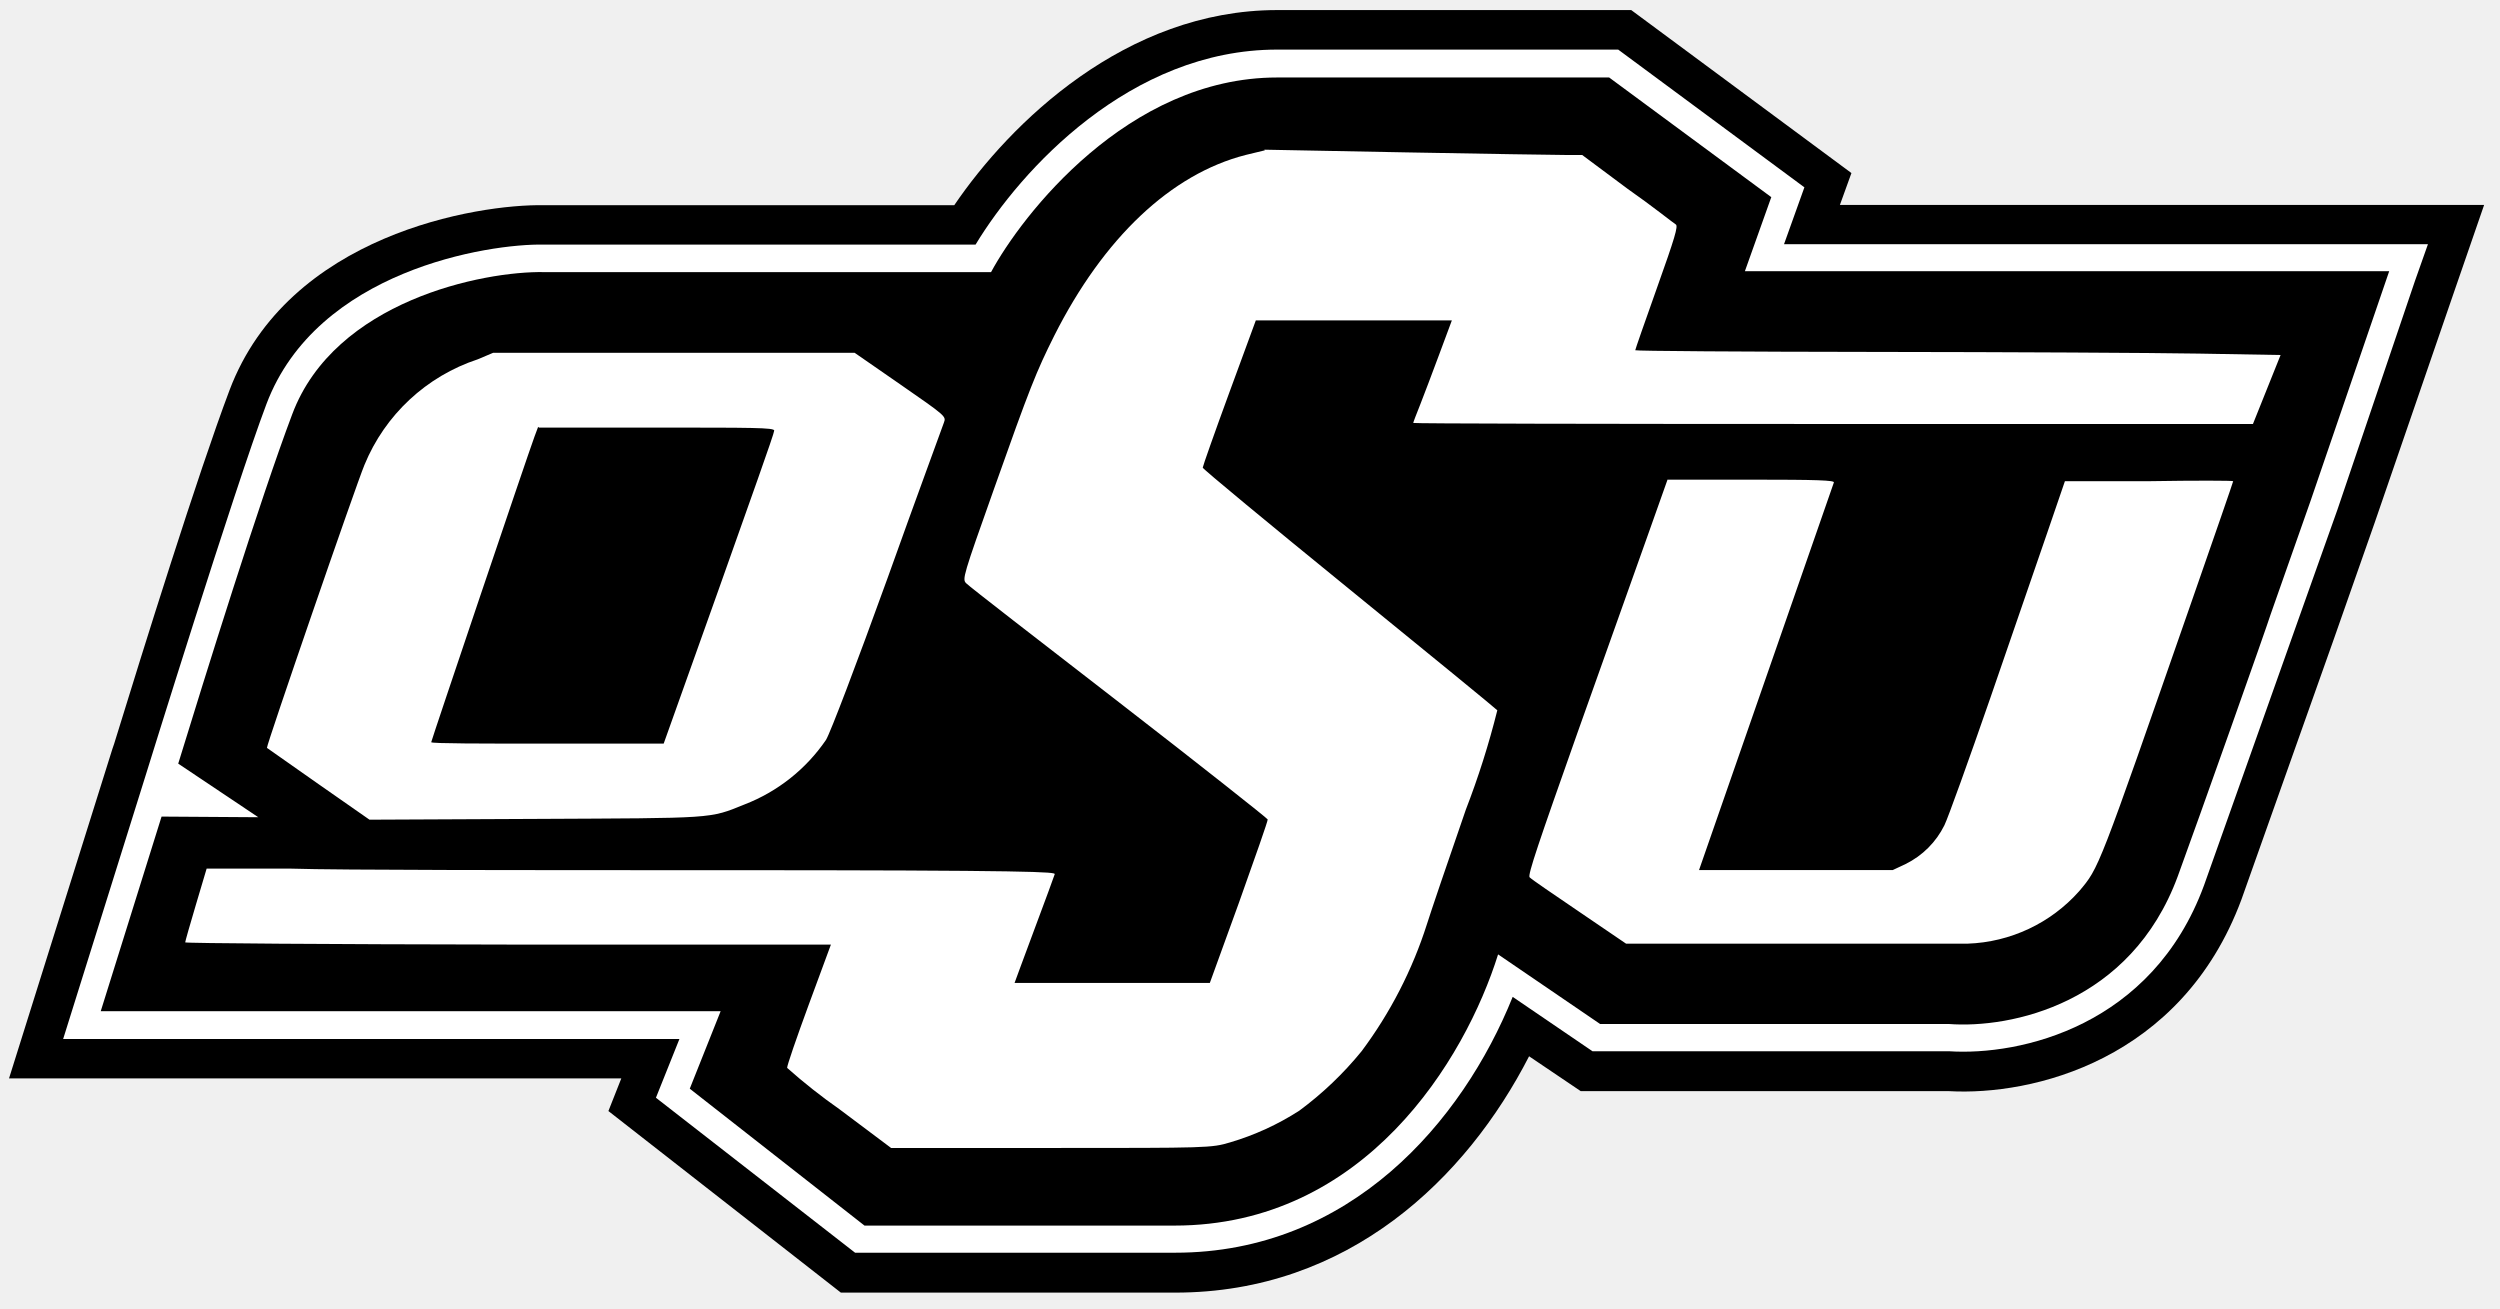
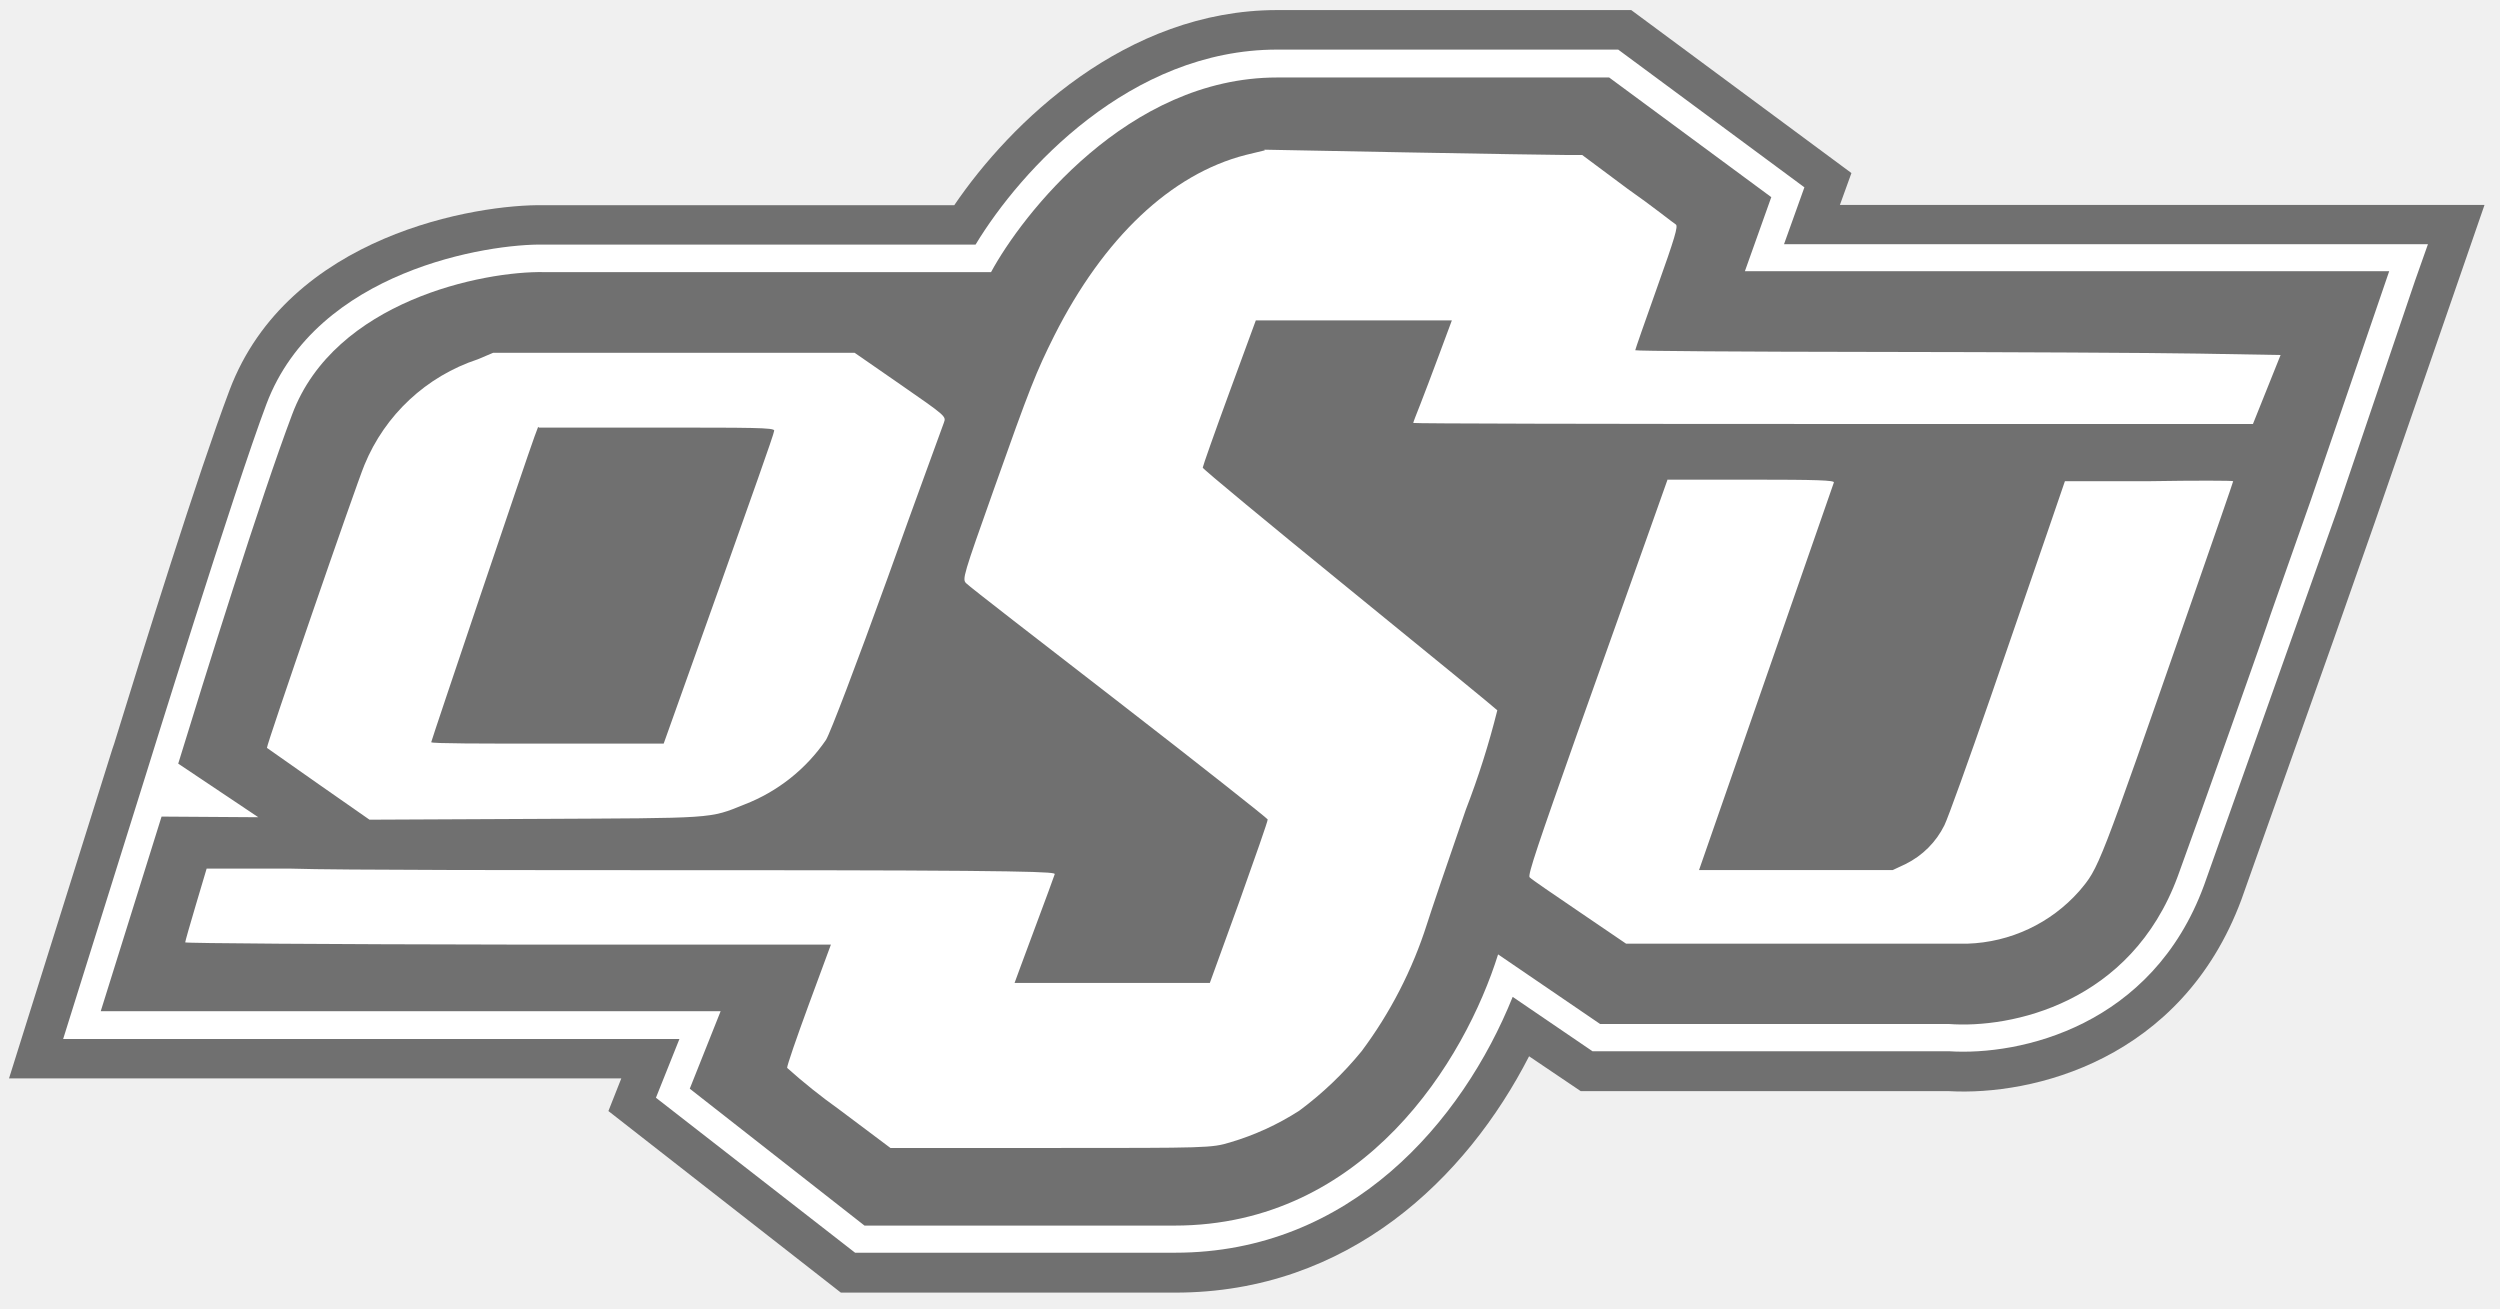
<svg xmlns="http://www.w3.org/2000/svg" id="Layer_1" data-name="Layer 1" viewBox="0 0 193.58 101.32">
-   <path d="M142.47,15.86l.89-2.46L126.31.78H98.89c-11.73,0-20.68,8.75-25,15.11H42.13c-5.16-.1-19.81,2.27-24.36,14.33-2.47,6.55-6.66,20-8.93,27.37L8.7,58h0l-8,25.5H48.11l-1,2.53,18,14.06H91c13.43,0,22.56-8.86,27.4-18.3l4,2.7h28.52c6.42.36,18-2.35,22.64-14.84l7.18-20.24,3.13-8.92,6.1-17.73,2.38-6.89H142.47" />
+   <path d="M142.47,15.86l.89-2.46L126.31.78H98.89c-11.73,0-20.68,8.75-25,15.11H42.13c-5.16-.1-19.81,2.27-24.36,14.33-2.47,6.55-6.66,20-8.93,27.37L8.7,58h0L.7,83.5H48.11l-1,2.53,18,14.06H91c13.43,0,22.56-8.86,27.4-18.3l4,2.7h28.52c6.42.36,18-2.35,22.64-14.84l7.18-20.24,3.13-8.92L190,22.76l2.38-6.89H142.47" style="fill:#707070" />
  <path d="M139.71,14.5,125.3,3.84H98.89c-11.36,0-19.85,9.31-23.35,15.1H42.13c-4.31-.09-17.6,2-21.5,12.35C18.18,37.77,11.29,60,11.29,60L4.89,80.45H52.61L50.79,85,66.21,97H91c13.53,0,22.24-10.14,26.13-19.81l6.18,4.21h27.6c5.52.36,15.74-1.93,19.75-12.84l7.17-20.2L181,39.44l6-17.7,1-2.83H138.14l1.58-4.41" style="fill:#fff" />
-   <path d="M137.16,15.27,124.6,6H98.89C87.31,6,79.1,16.7,76.74,21.07H42.13c-4.72-.09-16.21,2.23-19.5,11-2.48,6.56-6.82,20.52-8.83,27.06L20,63.28l-7.49-.05L7.8,78.3h48l-2.39,6L66.94,94.9h24c14.73,0,22.5-12.83,25.06-21l7.9,5.39h27c4.79.36,14.09-1.56,17.73-11.44,1.5-4.09,7-19.62,7.19-20.28l3.1-8.81h0L185,21H135.11l2.06-5.78" />
-   <path d="M97.94,11.64,96.45,12c-5.78,1.48-11,6.42-14.82,14-1.39,2.78-1.88,4-4.66,11.85-2.4,6.76-2.47,7-2.16,7.31s5.49,4.31,11.81,9.2,11.51,9,11.54,9.09-1,3-2.22,6.43l-2.26,6.23H78.56s.68-1.86,1.51-4.08,1.55-4.17,1.6-4.34-1.24-.31-26.22-.31c-14.47,0-29.27,0-32.88-.12H16l-.83,2.79c-.46,1.54-.83,2.85-.83,2.92s11.24.15,25,.17h25L62.62,77.8c-.94,2.56-1.7,4.76-1.67,4.89A44.86,44.86,0,0,0,65,85.89h0l4,3H81.4c12.14,0,12.4,0,13.84-.43A20.74,20.74,0,0,0,100.61,86a26.58,26.58,0,0,0,4.82-4.6,33.36,33.36,0,0,0,5.07-9.87c.22-.71,1.56-4.68,3-8.83a64.93,64.93,0,0,0,2.44-7.7c-.09-.11-5.26-4.34-11.48-9.4s-11.33-9.29-11.33-9.39.92-2.71,2.05-5.79l2.06-5.61h15.18s-1.85,5-2.44,6.49c-.3.75-.55,1.4-.55,1.45s14.63.08,32.51.08h32.51l1.07-2.67,1.07-2.67-6.33-.11c-3.48-.06-14.72-.12-25-.13s-18.64-.07-18.64-.13.76-2.24,1.69-4.85c1.37-3.84,1.65-4.77,1.45-4.89S128,16,126,14.6L122.51,12h-1.32c-.73,0-6.25-.09-12.29-.2l-11-.21ZM66.18,27.32h-28l-1.18.5A14.34,14.34,0,0,0,28.22,36c-.65,1.55-7.64,21.83-7.55,21.91l4,2.81,3.94,2.75,12.82-.06c14-.07,13.46,0,16.22-1.12a13.56,13.56,0,0,0,6.31-5c.34-.56,2.33-5.79,4.76-12.51C71,38.4,73,33,73.09,32.72c.18-.48.16-.5-3.36-2.94ZM41.73,33.11h9.11c7.46,0,9.11,0,9.11.23S58,39,55.67,45.58h0l-4.28,12h-9c-5,0-9,0-9-.11s7.43-22.13,8-23.67l.28-.75Zm87.4,4-1.54,4.34-5.45,15.31c-3,8.49-3.86,11-3.7,11.17s1.84,1.31,3.84,2.67l3.63,2.47h26.44A12.11,12.11,0,0,0,161,69c1.55-1.85,1.39-1.44,8.69-22.39,1.78-5.1,3.23-9.3,3.23-9.35s-2.93-.06-6.52,0h-6.51l-1.37,4L154.13,54c-1.69,4.88-3.29,9.33-3.57,9.9a6.6,6.6,0,0,1-3,3l-1,.47-7.5,0h-7.5S141.77,38,142,37.36c.07-.17-1.29-.22-6.4-.22h-6.49Z" style="fill:#fff" />
+   <path d="M137.16,15.27,124.6,6H98.89C87.31,6,79.1,16.7,76.74,21.07H42.13c-4.72-.09-16.21,2.23-19.5,11-2.48,6.56-6.82,20.52-8.83,27.06L20,63.28l-7.49-.05L7.8,78.3h48l-2.39,6L66.94,94.9h24c14.73,0,22.5-12.83,25.06-21l7.9,5.39h27c4.79.36,14.09-1.56,17.73-11.44,1.5-4.09,7-19.62,7.19-20.28l3.1-8.81h0L185,21H135.11l2.06-5.78" style="fill:#707070" />
+   <path d="M97.94,11.64,96.45,12c-5.78,1.48-11,6.42-14.82,14-1.39,2.78-1.88,4-4.66,11.85-2.4,6.76-2.47,7-2.16,7.31s5.49,4.31,11.81,9.2,11.51,9,11.54,9.09-1,3-2.22,6.43l-2.26,6.23H78.56s.68-1.86,1.51-4.08,1.55-4.17,1.6-4.34-1.24-.31-26.22-.31c-14.47,0-29.27,0-32.88-.12H16l-.83,2.79c-.46,1.54-.83,2.85-.83,2.92s11.24.15,25,.17h25L62.62,77.8c-.94,2.56-1.7,4.76-1.67,4.89a46.27,46.27,0,0,0,4,3.2h0l4,3H81.4c12.14,0,12.4,0,13.84-.43A20.74,20.74,0,0,0,100.61,86a26.92,26.92,0,0,0,4.82-4.6,33.36,33.36,0,0,0,5.07-9.87c.22-.71,1.56-4.68,3-8.83a64.93,64.93,0,0,0,2.44-7.7c-.09-.11-5.26-4.34-11.48-9.4s-11.33-9.29-11.33-9.39.92-2.71,2.05-5.79l2.06-5.61h15.18s-1.85,5-2.44,6.49c-.3.75-.55,1.4-.55,1.45s14.63.08,32.51.08h32.51l1.07-2.67,1.07-2.67-6.33-.11c-3.48-.06-14.72-.12-25-.13s-18.64-.07-18.64-.13.76-2.24,1.69-4.85c1.37-3.84,1.65-4.77,1.45-4.89S128,16,126,14.6L122.51,12h-1.32c-.73,0-6.25-.09-12.29-.2l-11-.21ZM66.18,27.32h-28l-1.18.5A14.34,14.34,0,0,0,28.22,36c-.65,1.55-7.64,21.83-7.55,21.91l4,2.81,3.94,2.75,12.82-.06c14-.07,13.46,0,16.22-1.12a13.56,13.56,0,0,0,6.31-5c.34-.56,2.33-5.79,4.76-12.51C71,38.4,73,33,73.09,32.72c.18-.48.16-.5-3.36-2.94ZM41.73,33.11h9.11c7.46,0,9.11,0,9.11.23S58,39,55.67,45.58h0l-4.28,12h-9c-5,0-9,0-9-.11s7.43-22.13,8-23.67l.28-.75Zm87.4,4-1.54,4.34-5.45,15.31c-3,8.49-3.86,11-3.7,11.17s1.84,1.31,3.84,2.67l3.63,2.47h26.44A12.07,12.07,0,0,0,161,69c1.55-1.85,1.39-1.44,8.69-22.39,1.78-5.1,3.23-9.3,3.23-9.35s-2.93-.06-6.52,0h-6.51l-1.37,4L154.13,54c-1.69,4.88-3.29,9.33-3.57,9.9a6.6,6.6,0,0,1-3,3l-1,.47h-15S141.77,38,142,37.36c.07-.17-1.29-.22-6.4-.22h-6.49Z" style="fill:#fff" />
</svg>
